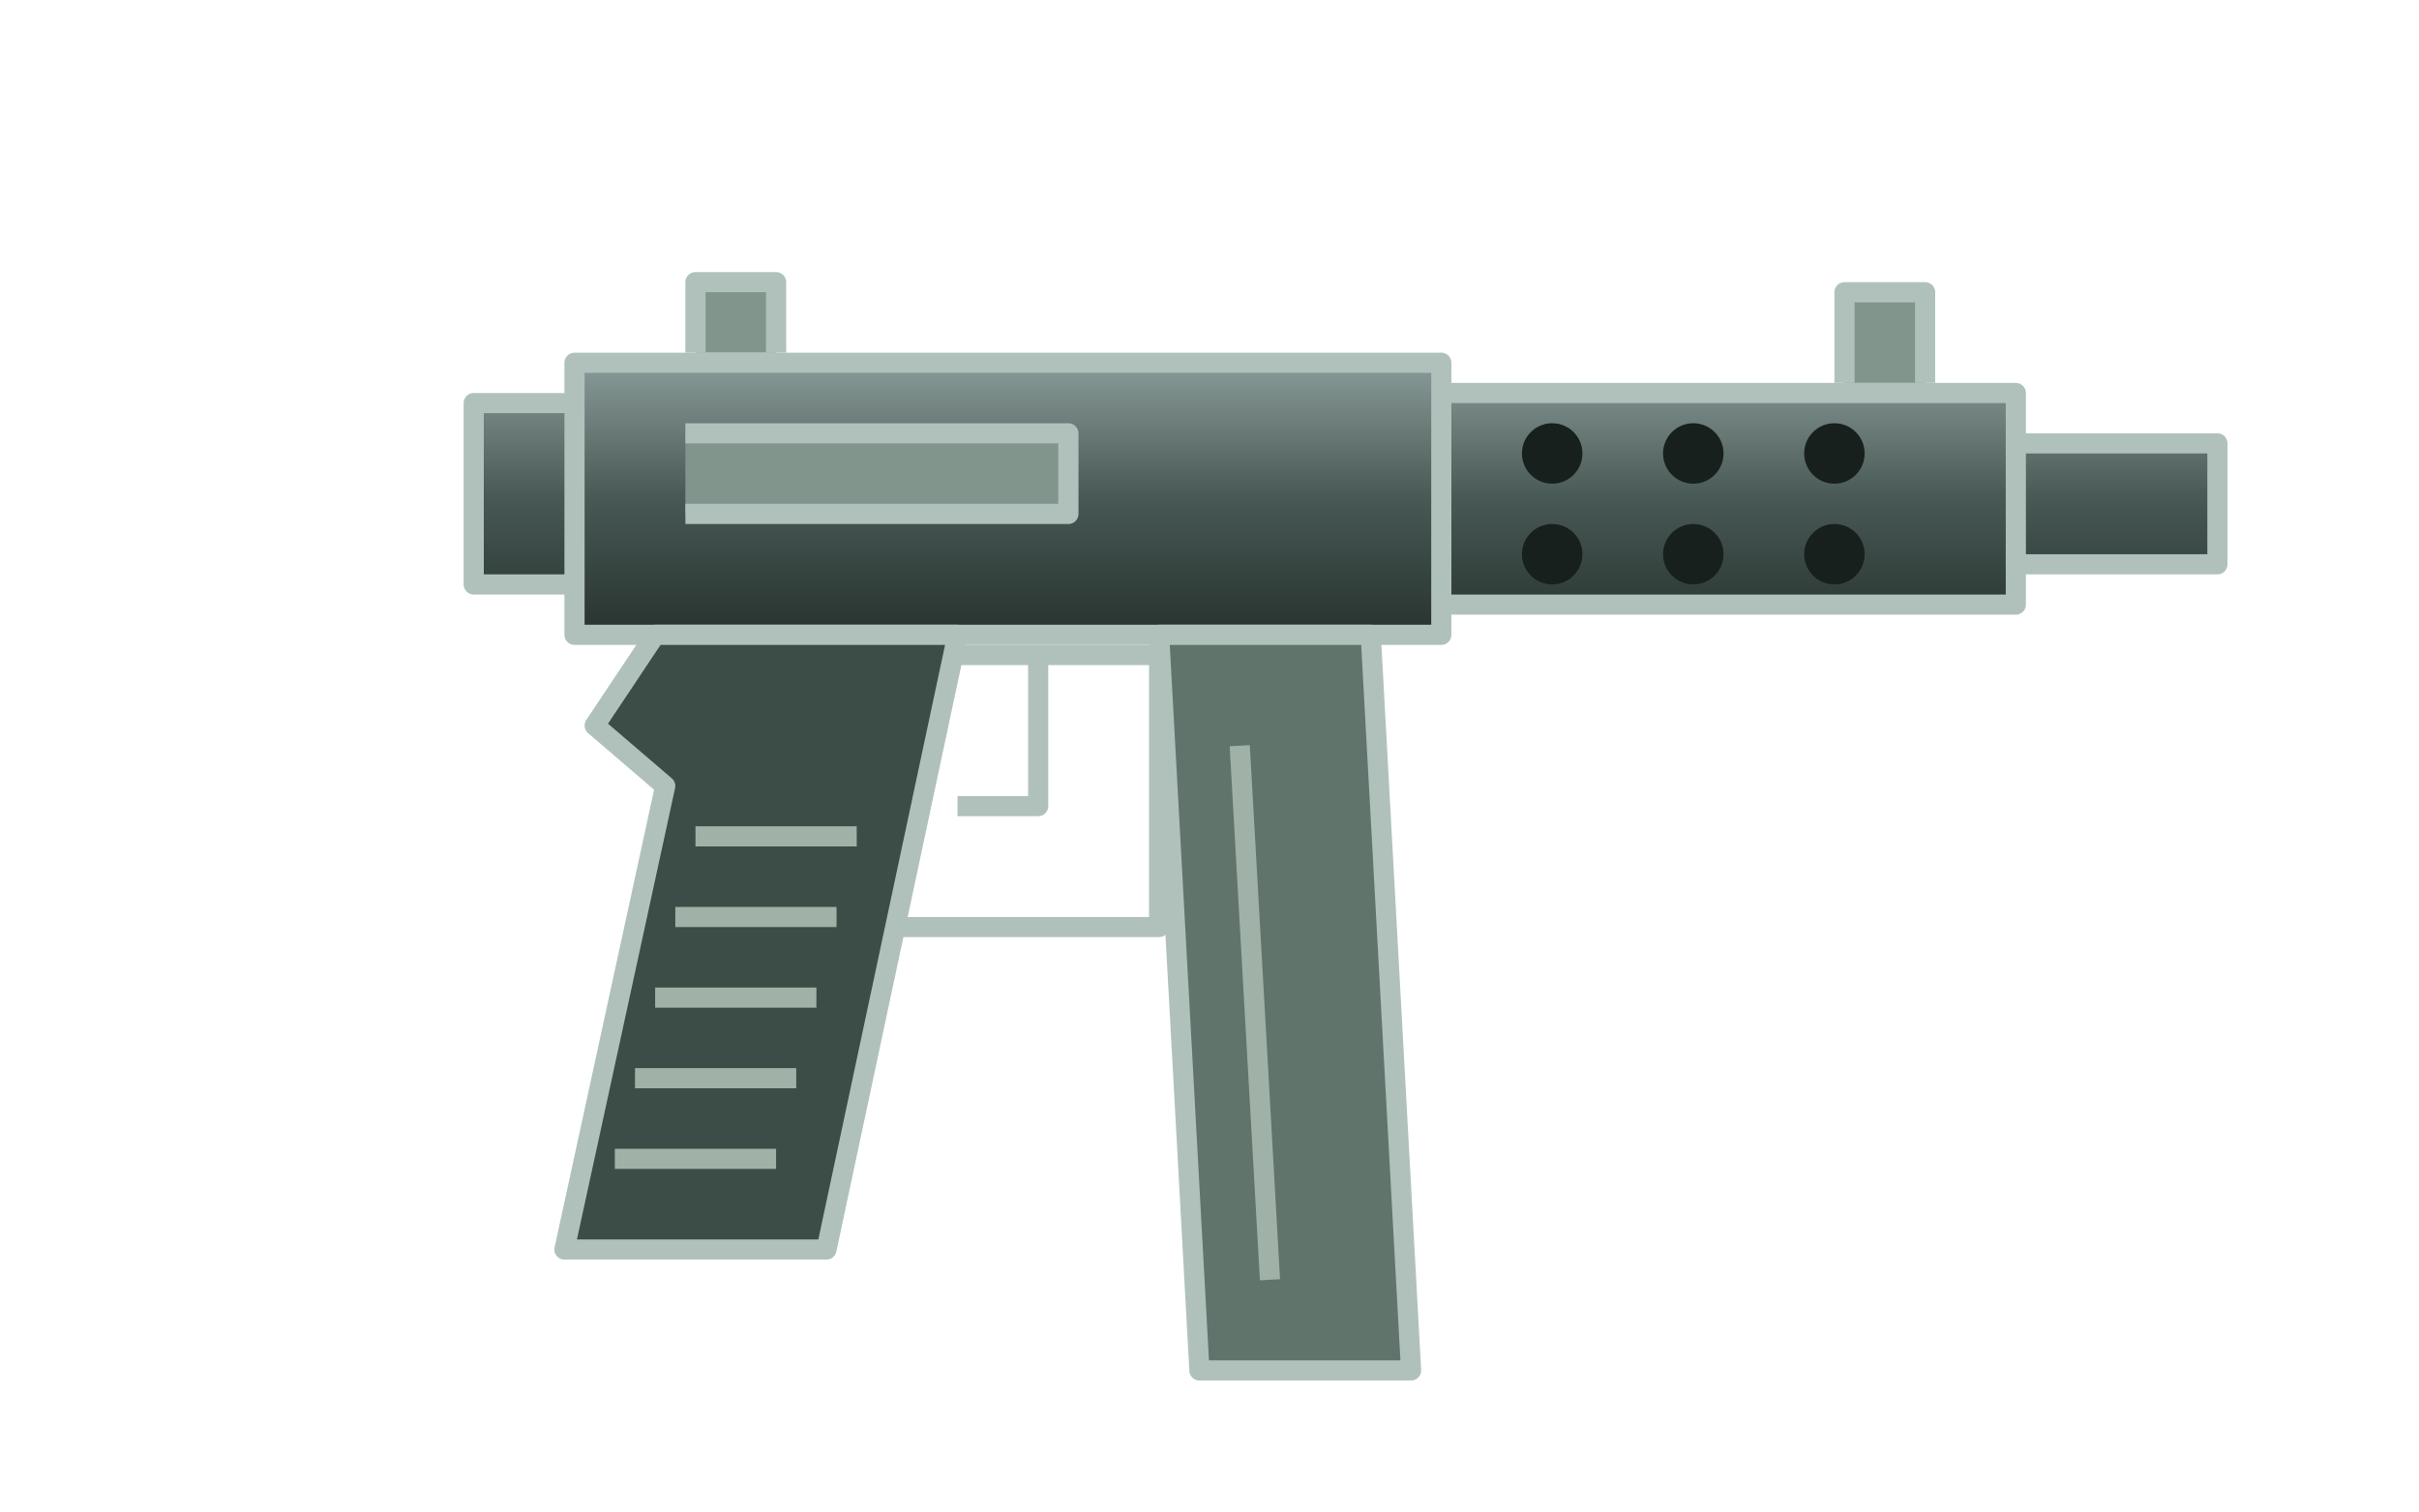
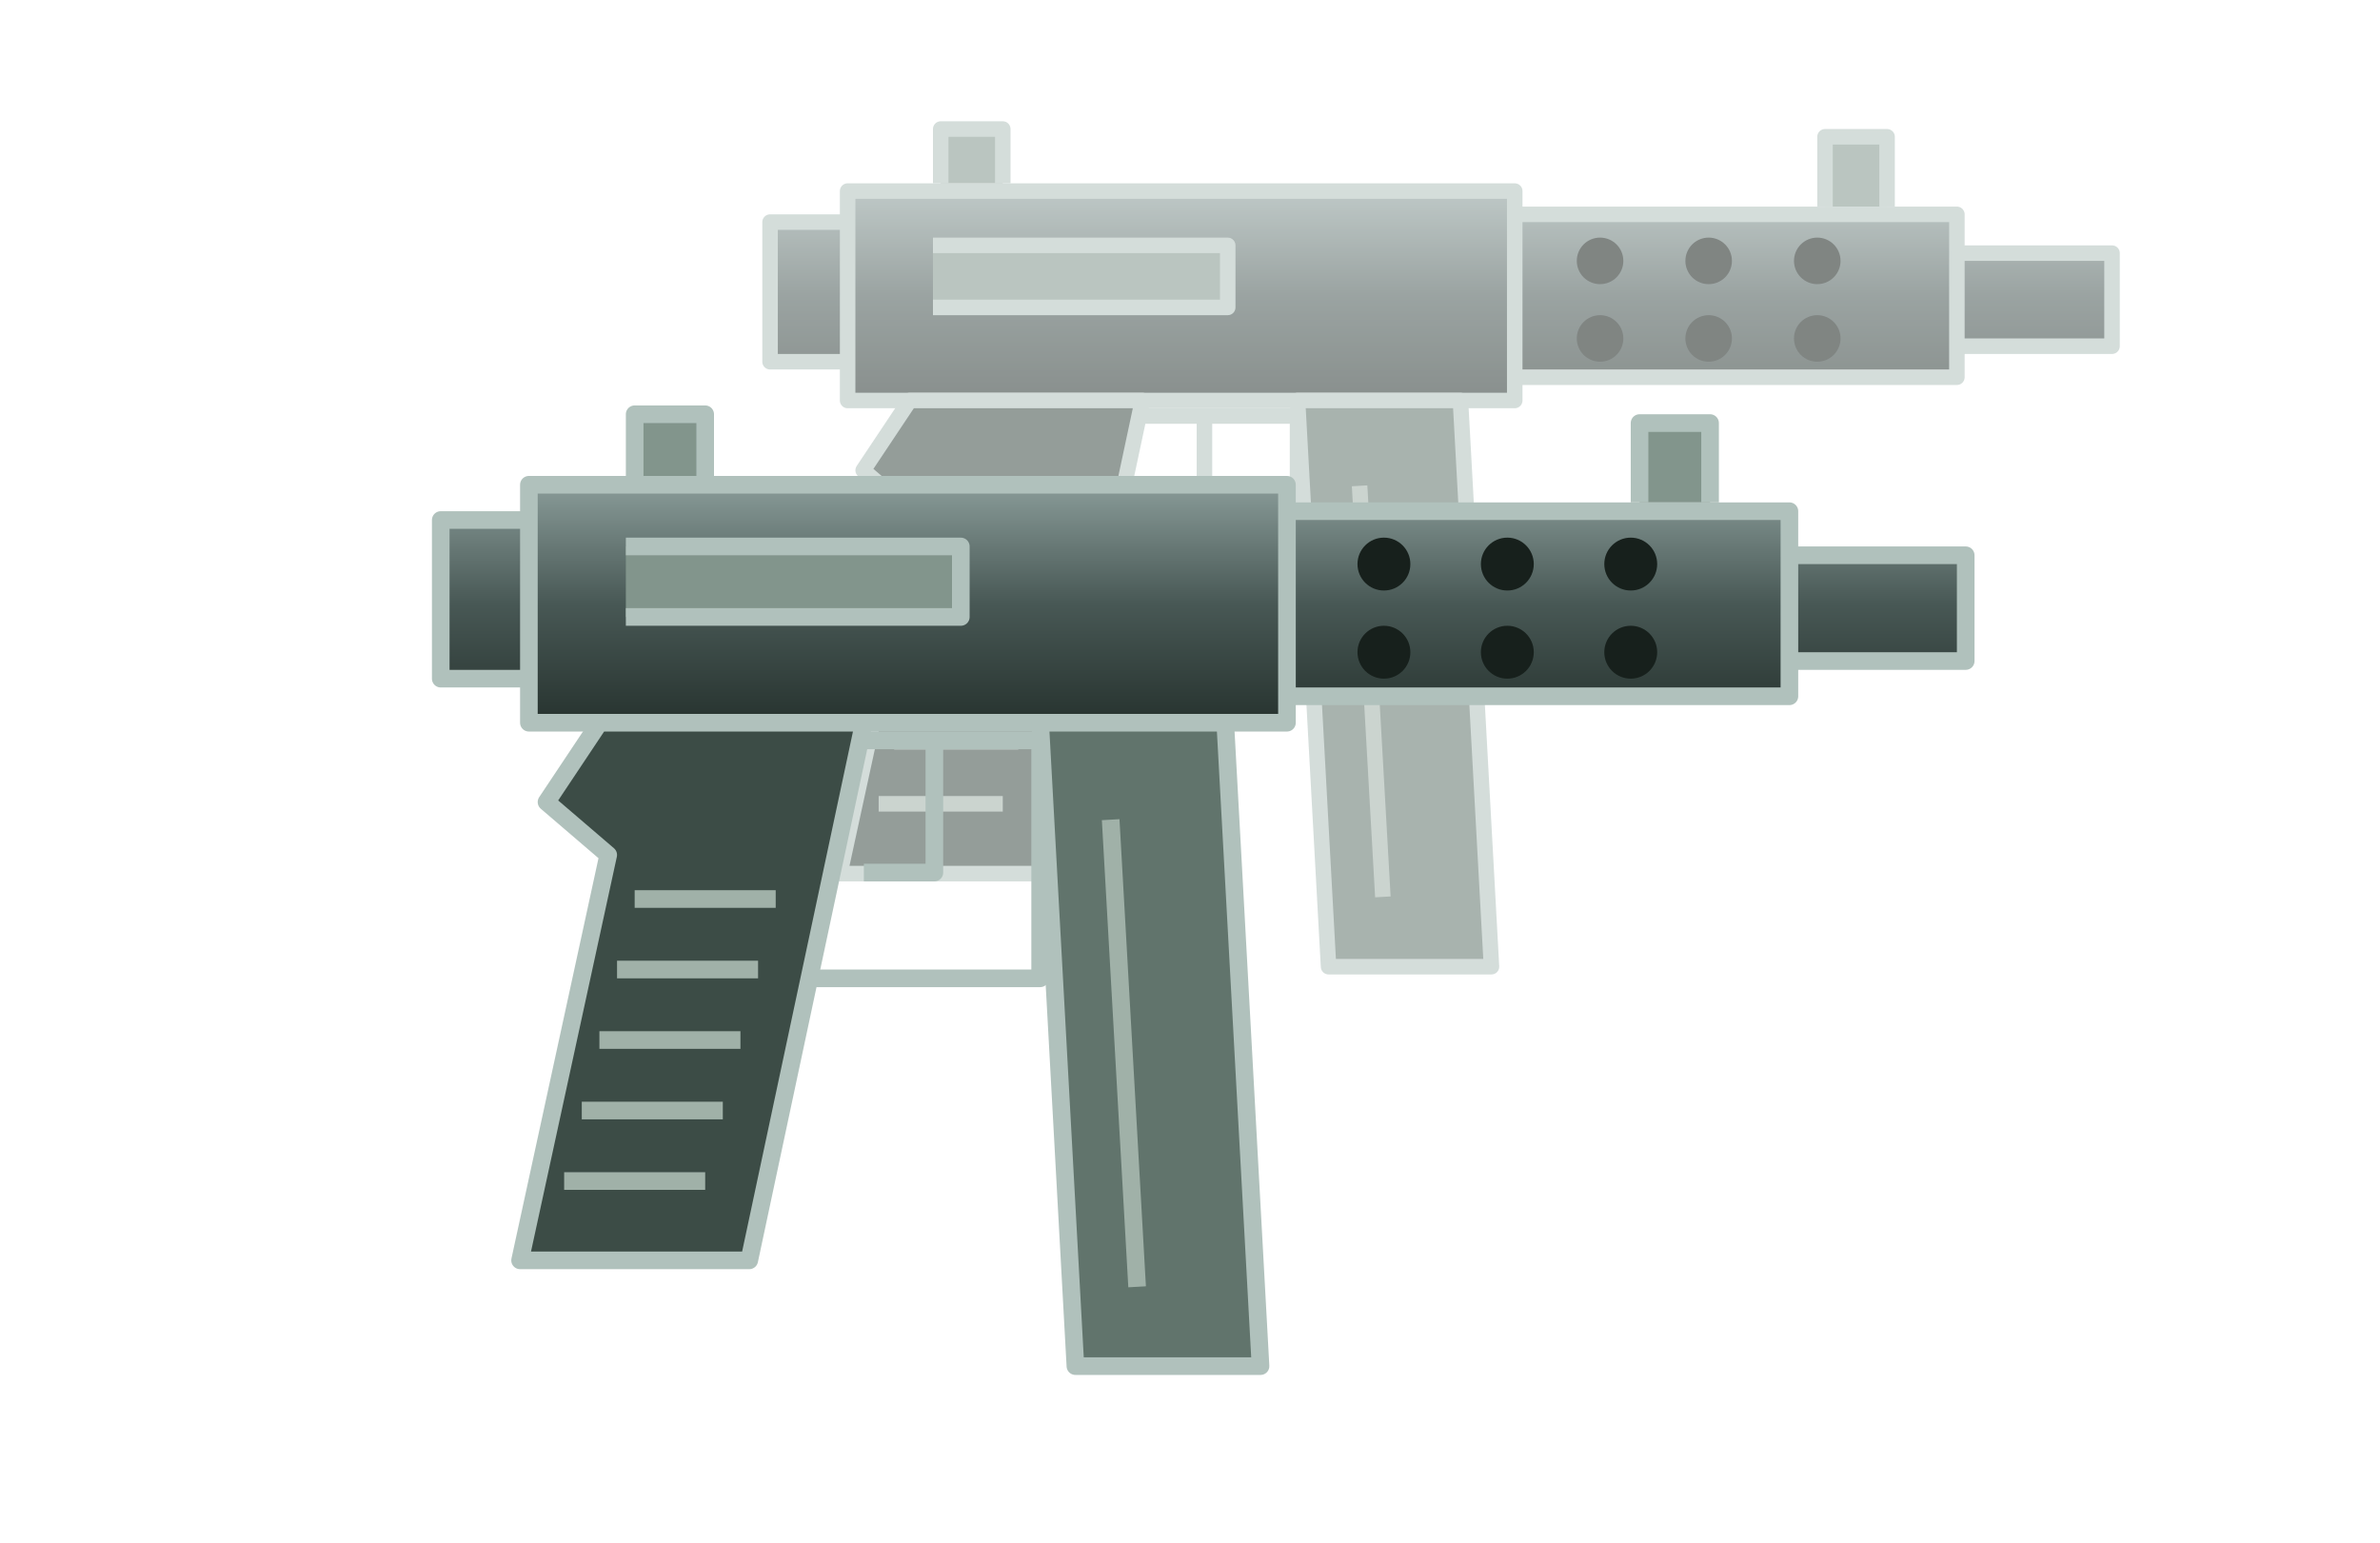
- <svg xmlns="http://www.w3.org/2000/svg" viewBox="0 0 240 150">
+ <svg xmlns="http://www.w3.org/2000/svg" viewBox="0 0 270 175">
  <defs>
    <linearGradient id="metal" x2="0" y2="1">
      <stop stop-color="#899b98" />
      <stop offset=".5" stop-color="#485855" />
      <stop offset="1" stop-color="#27332f" />
    </linearGradient>
+     <g id="tec9">
+       <g stroke="#b0c1bc" stroke-width="2" stroke-linejoin="round">
+         <path d="M47 40h10v18H47zM57 36h86v27H57zM143 39h57v21h-57zM200 44h20v12h-20z" fill="url(#metal)" />
+         <path d="M65 63h30l-13 61H56l10-46-7-6z" fill="#3c4c46" />
+         <path d="M115 63h21l4 73h-21z" fill="#61746c" />
+         <path d="M94 65h21v27H89M103 66v14h-8" fill="none" />
+         <path d="M69 35v-7h8v7M183 38V29h8v9M68 43h38v8H68" fill="#82958c" />
+         <path d="M69 83h16M67 91h16M65 99h16M63 107h16M61 115h16M123 74l3 53" fill="none" stroke="#a0b1a8" />
+       </g>
+       <g fill="#17201c">
+         <circle cx="154" cy="45" r="3" />
+         <circle cx="168" cy="45" r="3" />
+         <circle cx="182" cy="45" r="3" />
+         <circle cx="154" cy="55" r="3" />
+         <circle cx="168" cy="55" r="3" />
+         <circle cx="182" cy="55" r="3" />
+       </g>
+     </g>
  </defs>
-   <g stroke="#b0c1bc" stroke-width="2" stroke-linejoin="round">
-     <path d="M47 40h10v18H47zM57 36h86v27H57zM143 39h57v21h-57zM200 44h20v12h-20z" fill="url(#metal)" />
-     <path d="M65 63h30l-13 61H56l10-46-7-6z" fill="#3c4c46" />
-     <path d="M115 63h21l4 73h-21z" fill="#61746c" />
-     <path d="M94 65h21v27H89M103 66v14h-8" fill="none" />
-     <path d="M69 35v-7h8v7M183 38V29h8v9M68 43h38v8H68" fill="#82958c" />
-     <path d="M69 83h16M67 91h16M65 99h16M63 107h16M61 115h16M123 74l3 53" fill="none" stroke="#a0b1a8" />
-   </g>
-   <g fill="#17201c">
-     <circle cx="154" cy="45" r="3" />
-     <circle cx="168" cy="45" r="3" />
-     <circle cx="182" cy="45" r="3" />
-     <circle cx="154" cy="55" r="3" />
-     <circle cx="168" cy="55" r="3" />
-     <circle cx="182" cy="55" r="3" />
-   </g>
+   <use href="#tec9" transform="translate(46 -10) scale(.88)" opacity=".55" />
+   <use href="#tec9" transform="translate(3 19)" />
</svg>
